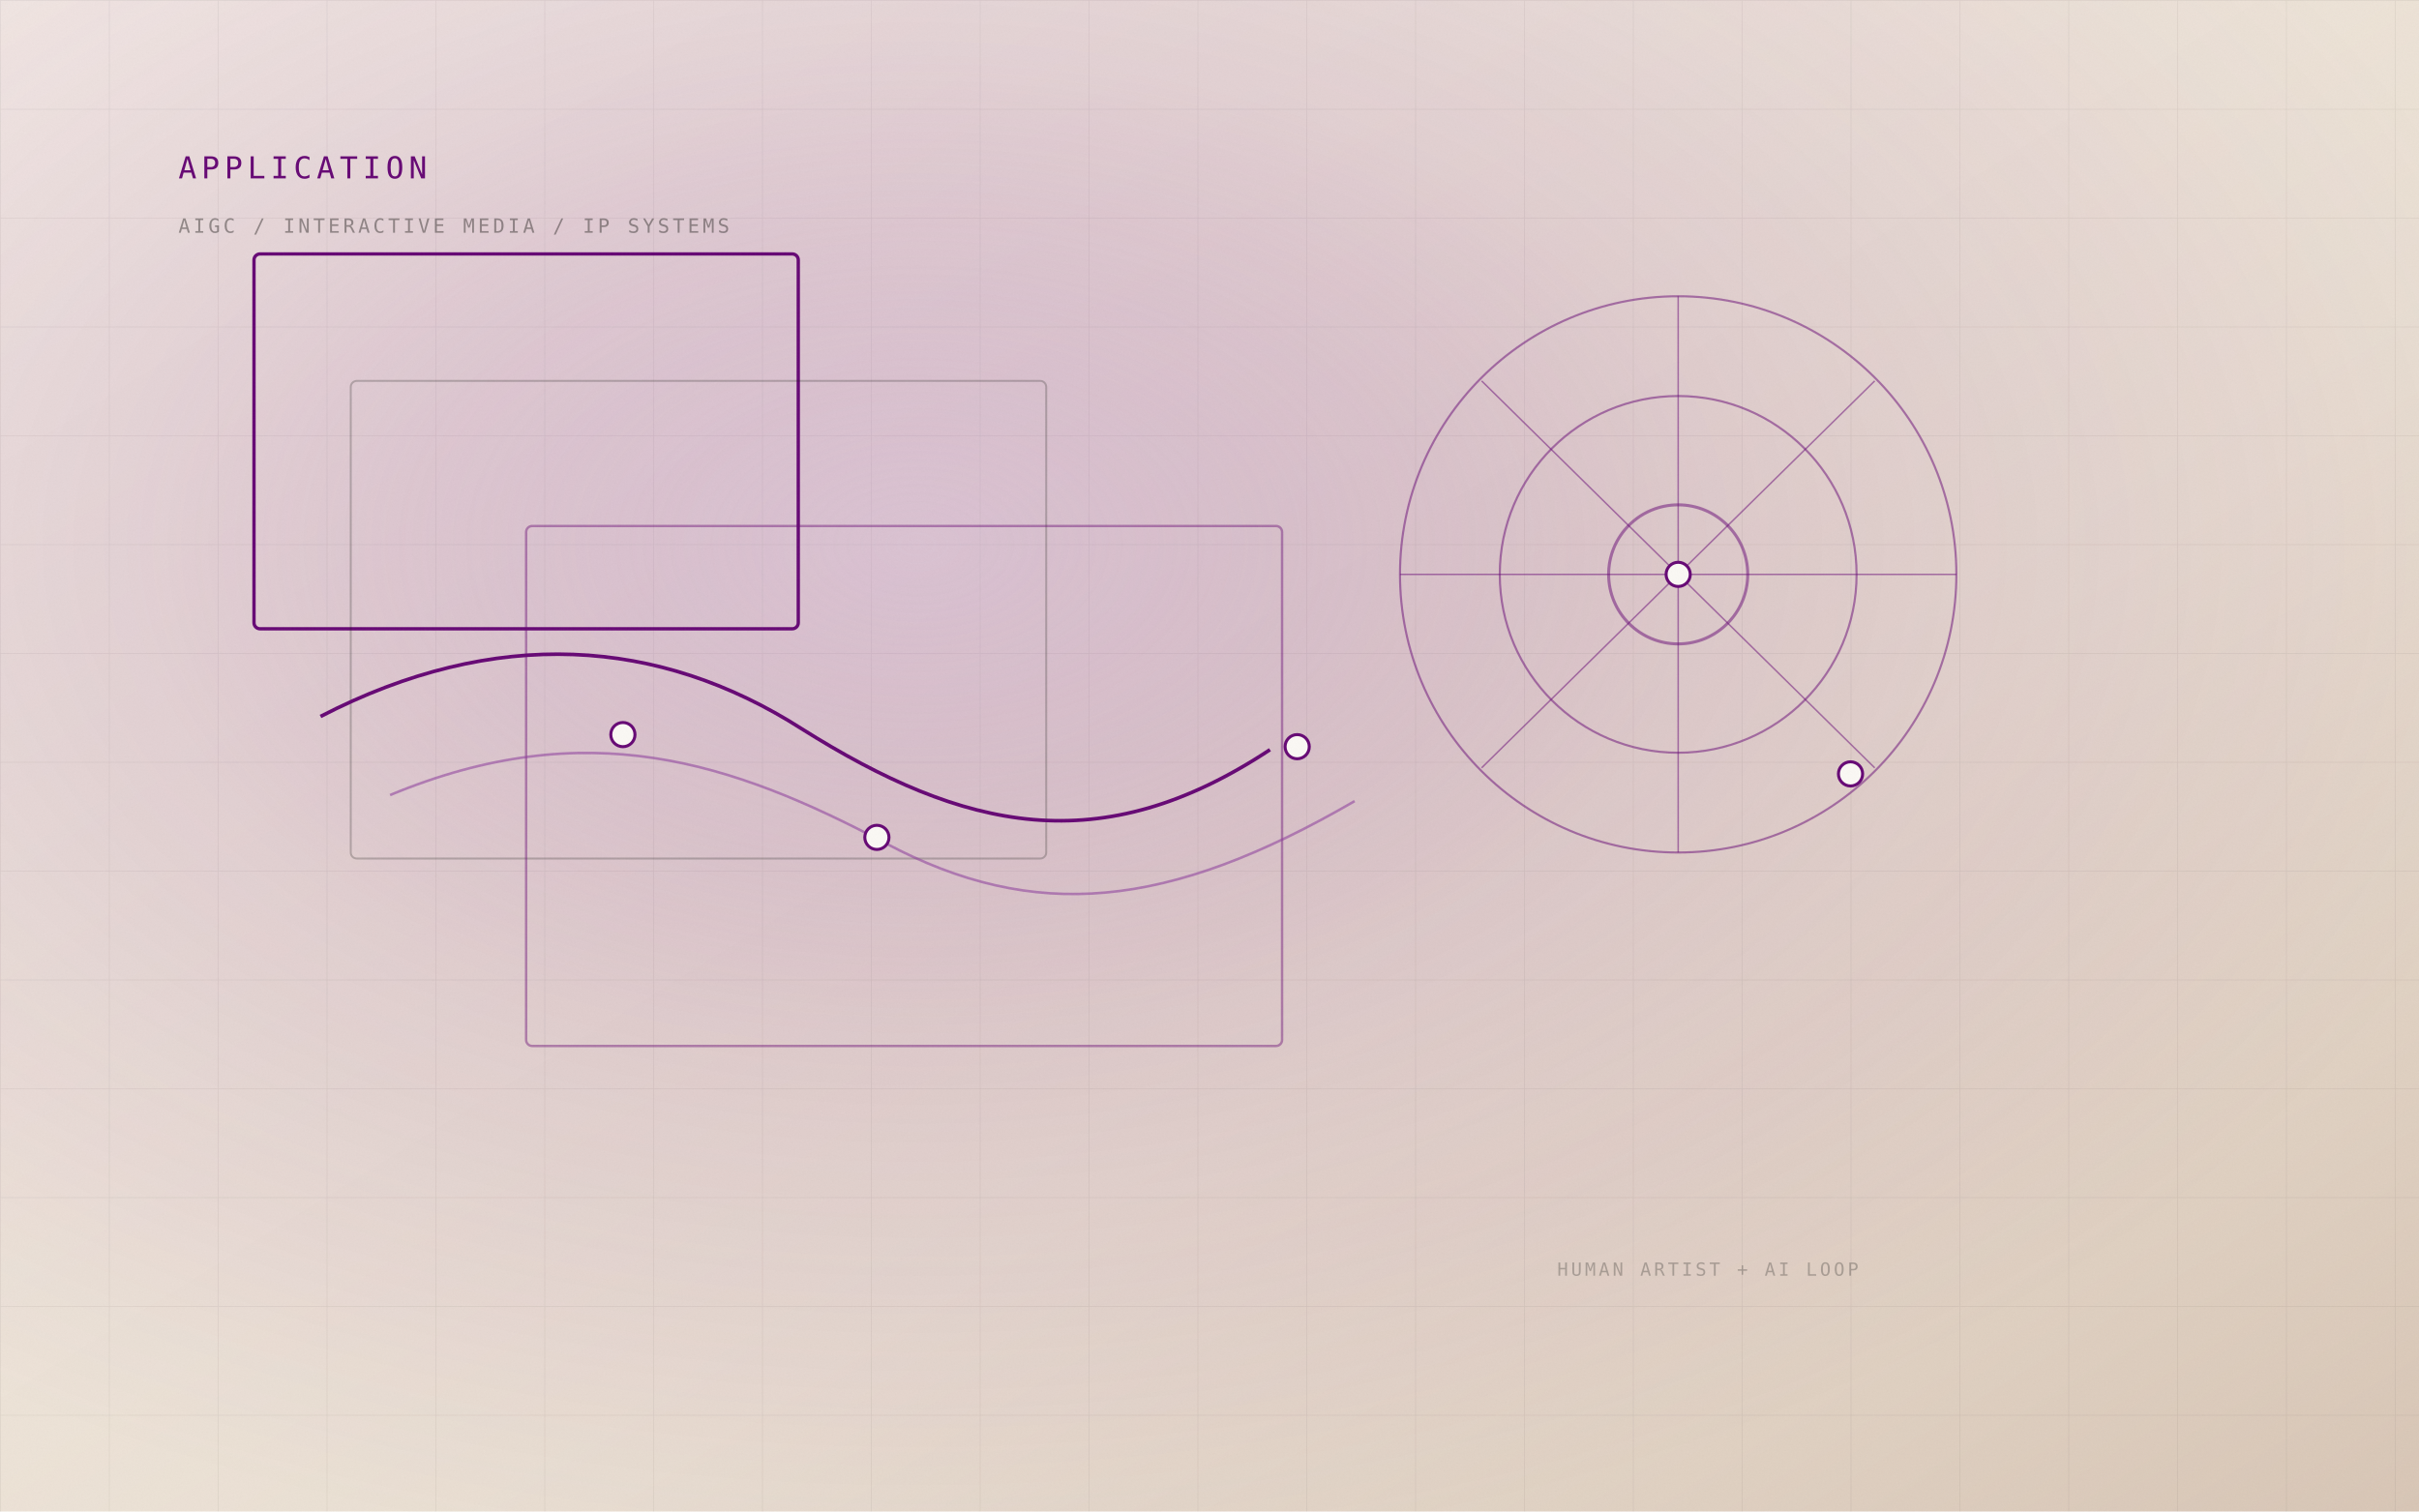
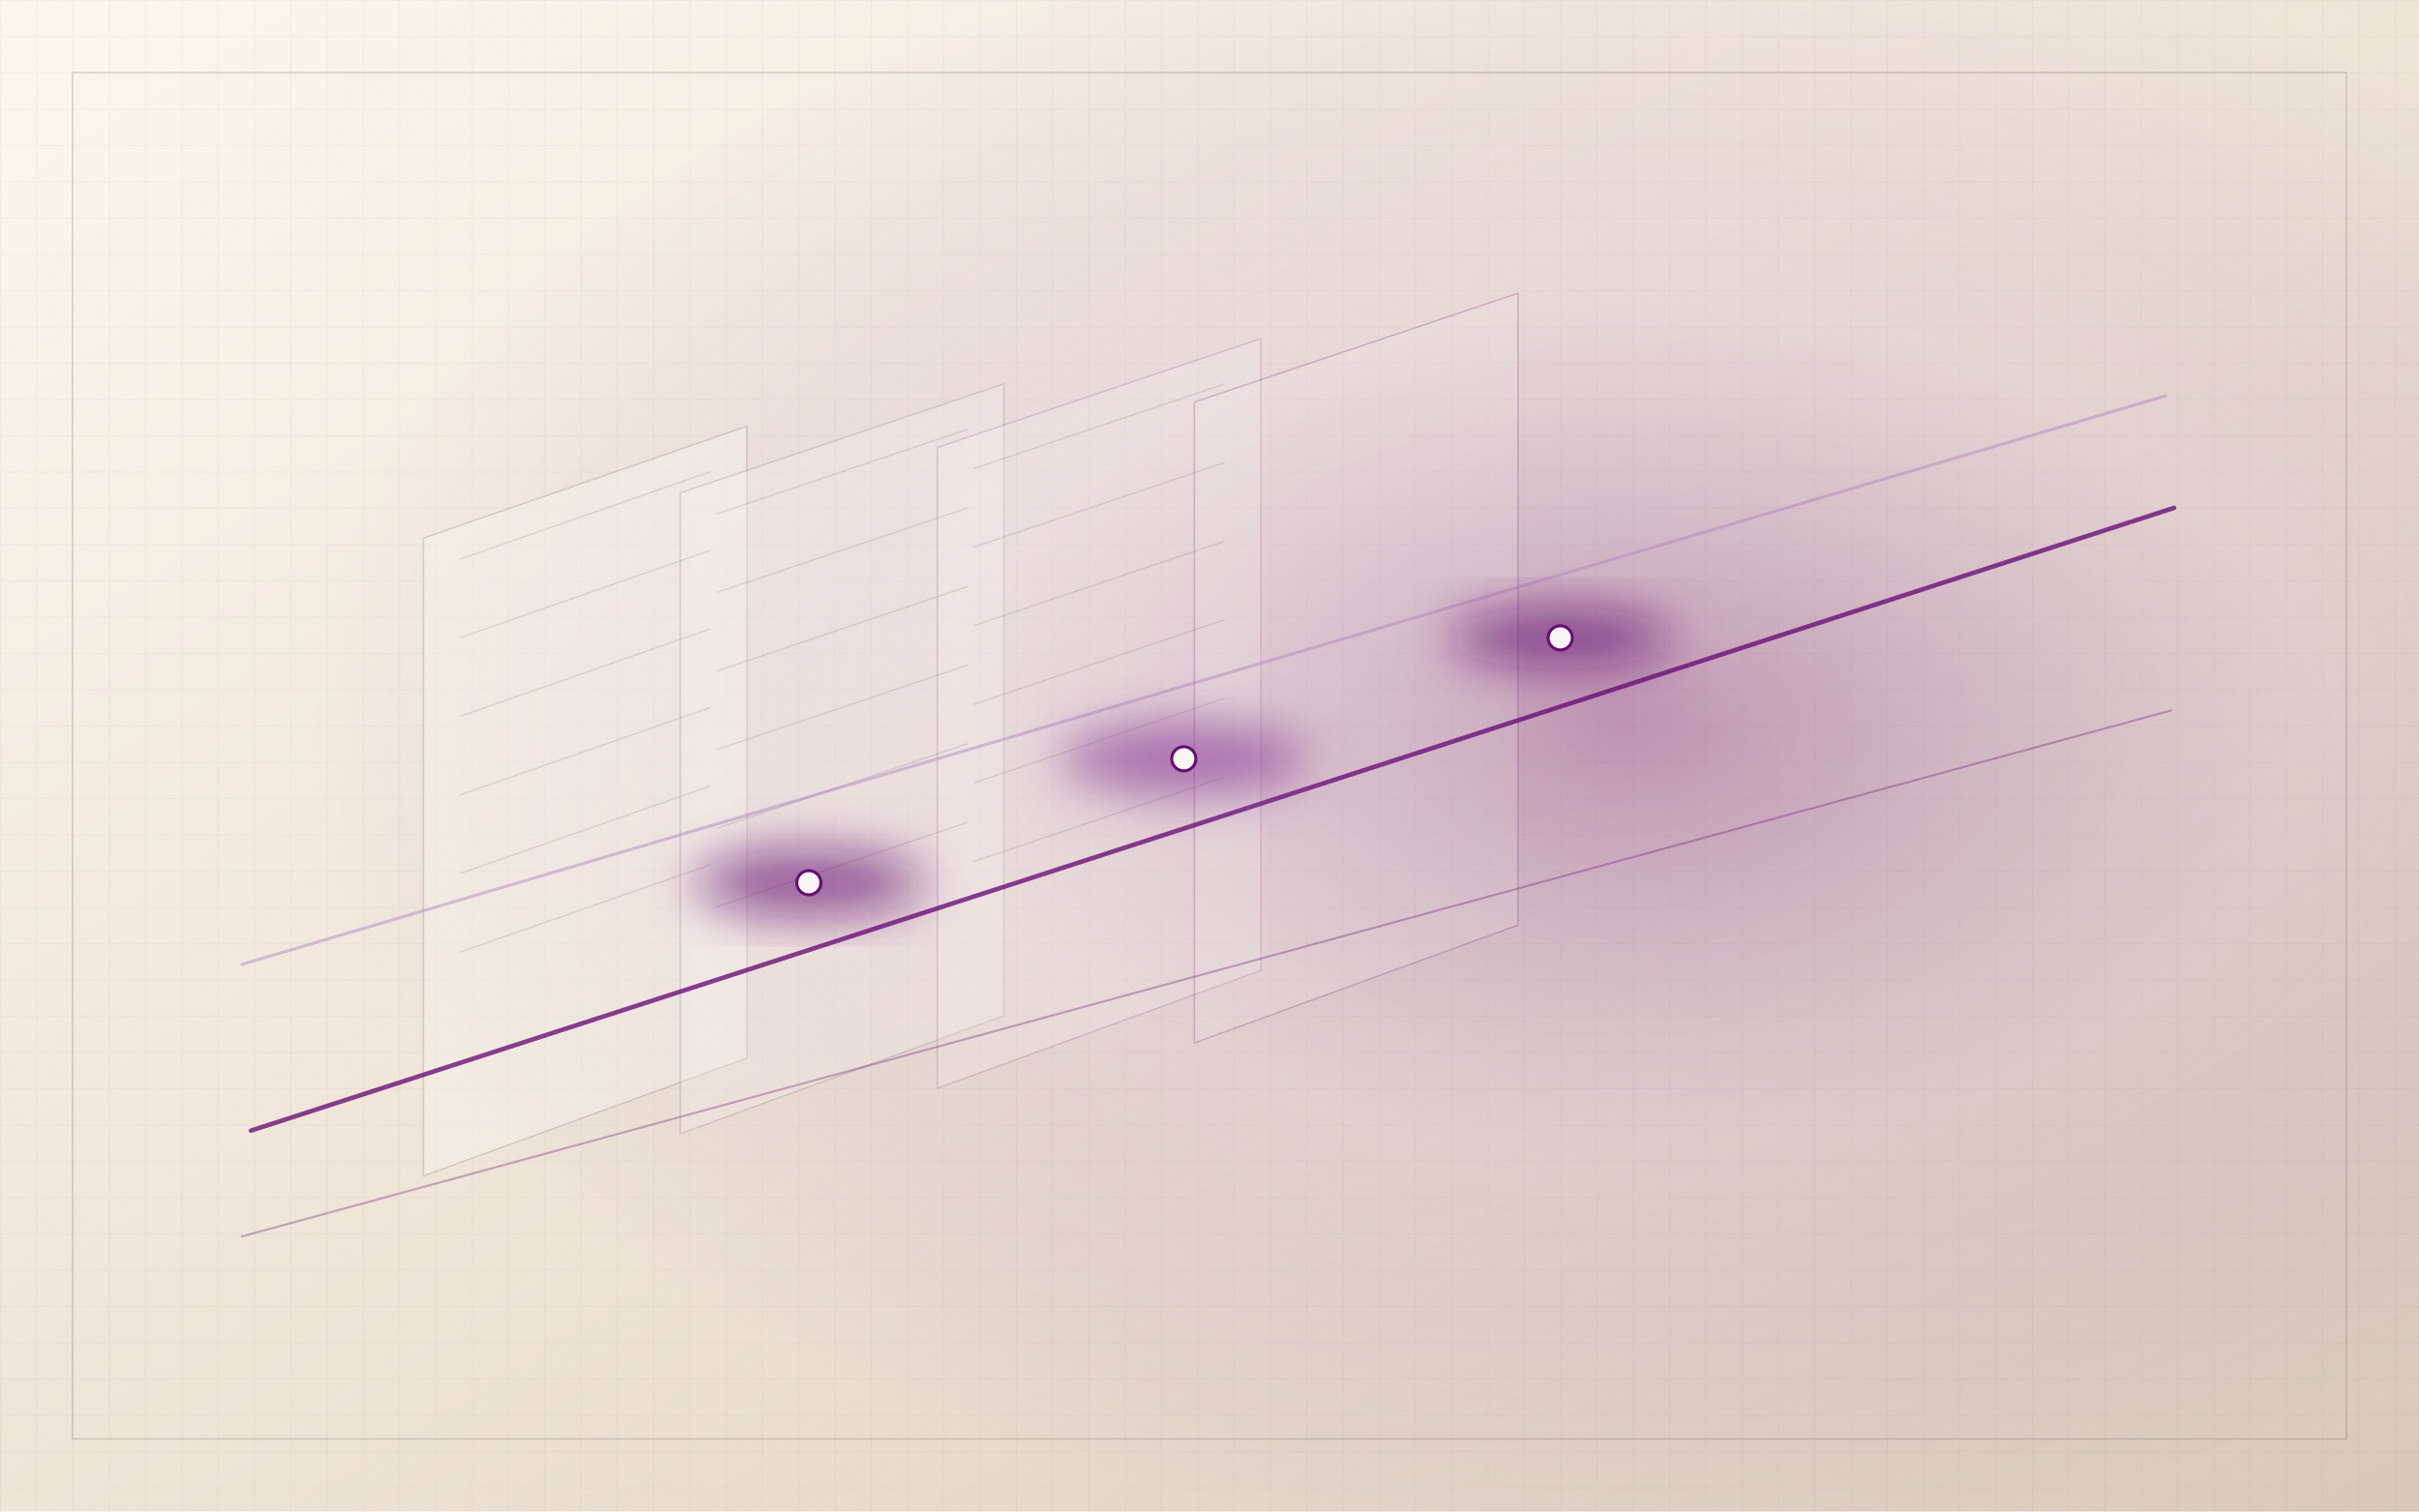
<svg xmlns="http://www.w3.org/2000/svg" width="1600" height="1000" viewBox="0 0 1600 1000" role="img" aria-labelledby="title desc">
  <defs>
-     <linearGradient id="bg" x1="0" y1="0" x2="1" y2="1">
-       <stop offset="0" stop-color="#F7F0E7" />
-       <stop offset="0.62" stop-color="#E9DED1" />
-       <stop offset="1" stop-color="#D7C5B5" />
+     <linearGradient id="paper" x1="0" y1="0" x2="1" y2="1">
+       <stop offset="0" stop-color="#FCF8EE" />
+       <stop offset="0.55" stop-color="#EEE3D5" />
+       <stop offset="1" stop-color="#D8C8BA" />
    </linearGradient>
-     <radialGradient id="glow" cx="38%" cy="36%" r="68%">
-       <stop offset="0" stop-color="#B07CC0" stop-opacity="0.34" />
-       <stop offset="0.48" stop-color="#660874" stop-opacity="0.11" />
+     <radialGradient id="glow" cx="67%" cy="48%" r="54%">
+       <stop offset="0" stop-color="#660874" stop-opacity="0.36" />
+       <stop offset="0.52" stop-color="#B07CC0" stop-opacity="0.14" />
      <stop offset="1" stop-color="#660874" stop-opacity="0" />
    </radialGradient>
-     <pattern id="grid" width="72" height="72" patternUnits="userSpaceOnUse">
-       <path d="M72 0H0V72" fill="none" stroke="#1C1917" stroke-opacity="0.07" stroke-width="1" />
+     <pattern id="fineGrid" width="24" height="24" patternUnits="userSpaceOnUse">
+       <path d="M24 0H0V24" fill="none" stroke="#1C1917" stroke-opacity="0.045" />
    </pattern>
+     <filter id="violetBlur">
+       <feGaussianBlur stdDeviation="16" />
+     </filter>
    <filter id="grain">
-       <feTurbulence type="fractalNoise" baseFrequency="0.82" numOctaves="3" seed="44" />
+       <feTurbulence type="fractalNoise" baseFrequency="0.78" numOctaves="3" seed="41" />
      <feColorMatrix type="saturate" values="0" />
      <feComponentTransfer>
-         <feFuncA type="table" tableValues="0 0.045" />
+         <feFuncA type="table" tableValues="0 0.05" />
      </feComponentTransfer>
    </filter>
  </defs>
-   <rect width="1600" height="1000" fill="url(#bg)" />
-   <rect width="1600" height="1000" fill="url(#grid)" />
+   <rect width="1600" height="1000" fill="url(#paper)" />
+   <rect width="1600" height="1000" fill="url(#fineGrid)" />
  <rect width="1600" height="1000" fill="url(#glow)" />
-   <g transform="translate(168 168)" fill="none">
-     <rect x="0" y="0" width="360" height="248" rx="4" stroke="#660874" stroke-width="2.2" />
-     <rect x="64" y="84" width="460" height="316" rx="4" stroke="#1C1917" stroke-opacity="0.24" stroke-width="1.3" />
-     <rect x="180" y="180" width="500" height="344" rx="4" stroke="#660874" stroke-opacity="0.42" stroke-width="1.6" />
-     <path d="M44 306C160 246 268 254 362 314C470 382 560 402 672 328" stroke="#660874" stroke-width="2.4" />
-     <path d="M90 358C220 304 316 336 418 390C516 442 604 434 728 362" stroke="#8B3A9A" stroke-opacity="0.55" stroke-width="1.7" />
+   <g transform="translate(280 238)" fill="none" stroke-linejoin="round">
+     <g opacity="0.7">
+       <path d="M0 118L214 44V462L0 540Z" fill="#FAF8F4" fill-opacity="0.48" stroke="#1C1917" stroke-opacity="0.22" />
+       <path d="M170 88L384 16V434L170 512Z" fill="#FAF8F4" fill-opacity="0.36" stroke="#1C1917" stroke-opacity="0.2" />
+       <path d="M340 58L554 -14V404L340 482Z" fill="#FAF8F4" fill-opacity="0.28" stroke="#660874" stroke-opacity="0.24" />
+       <path d="M510 28L724 -44V374L510 452Z" fill="#FAF8F4" fill-opacity="0.2" stroke="#660874" stroke-opacity="0.32" />
+     </g>
+     <g stroke="#1C1917" stroke-opacity="0.12">
+       <path d="M24 132L190 74M24 184L190 126M24 236L190 178M24 288L190 230M24 340L190 282M24 392L190 334" />
+       <path d="M194 102L360 46M194 154L360 98M194 206L360 150M194 258L360 202M194 310L360 254M194 362L360 306" />
+       <path d="M364 72L530 16M364 124L530 68M364 176L530 120M364 228L530 172M364 280L530 224M364 332L530 276" />
+     </g>
  </g>
-   <g transform="translate(900 170)" fill="none" stroke="#660874" stroke-opacity="0.5">
-     <circle cx="210" cy="210" r="184" stroke-width="1.4" />
-     <circle cx="210" cy="210" r="118" stroke-width="1.4" />
-     <circle cx="210" cy="210" r="46" stroke-width="2" />
-     <path d="M26 210H394M210 26V394M80 82L340 338M340 82L80 338" stroke-width="1" />
+   <g fill="none" stroke-linecap="round">
+     <path d="M166 748L1438 336" stroke="#660874" stroke-opacity="0.78" stroke-width="3" />
+     <path d="M160 638L1432 262" stroke="#B07CC0" stroke-opacity="0.46" stroke-width="2" />
+     <path d="M160 818L1436 470" stroke="#660874" stroke-opacity="0.32" stroke-width="1.4" />
+   </g>
+   <g filter="url(#violetBlur)" opacity="0.66">
+     <ellipse cx="535" cy="584" rx="76" ry="22" fill="#660874" />
+     <ellipse cx="783" cy="502" rx="82" ry="24" fill="#8B3A9A" />
+     <ellipse cx="1032" cy="422" rx="74" ry="20" fill="#660874" />
  </g>
  <g fill="#FAF8F4" stroke="#660874" stroke-width="2">
-     <circle cx="412" cy="486" r="8" />
-     <circle cx="580" cy="554" r="8" />
-     <circle cx="858" cy="494" r="8" />
-     <circle cx="1110" cy="380" r="8" />
-     <circle cx="1224" cy="512" r="8" />
+     <circle cx="535" cy="584" r="8" />
+     <circle cx="783" cy="502" r="8" />
+     <circle cx="1032" cy="422" r="8" />
  </g>
-   <g font-family="IBM Plex Mono, ui-monospace, monospace" letter-spacing="0.16em">
-     <text x="118" y="118" fill="#660874" font-size="20">APPLICATION</text>
-     <text x="118" y="154" fill="#1C1917" fill-opacity="0.42" font-size="13">AIGC / INTERACTIVE MEDIA / IP SYSTEMS</text>
-     <text x="1030" y="844" fill="#1C1917" fill-opacity="0.28" font-size="12">HUMAN ARTIST + AI LOOP</text>
-   </g>
-   <rect width="1600" height="1000" filter="url(#grain)" opacity="0.72" />
+   <rect x="48" y="48" width="1504" height="904" fill="none" stroke="#1C1917" stroke-opacity="0.16" />
+   <rect width="1600" height="1000" filter="url(#grain)" opacity="0.88" />
</svg>
